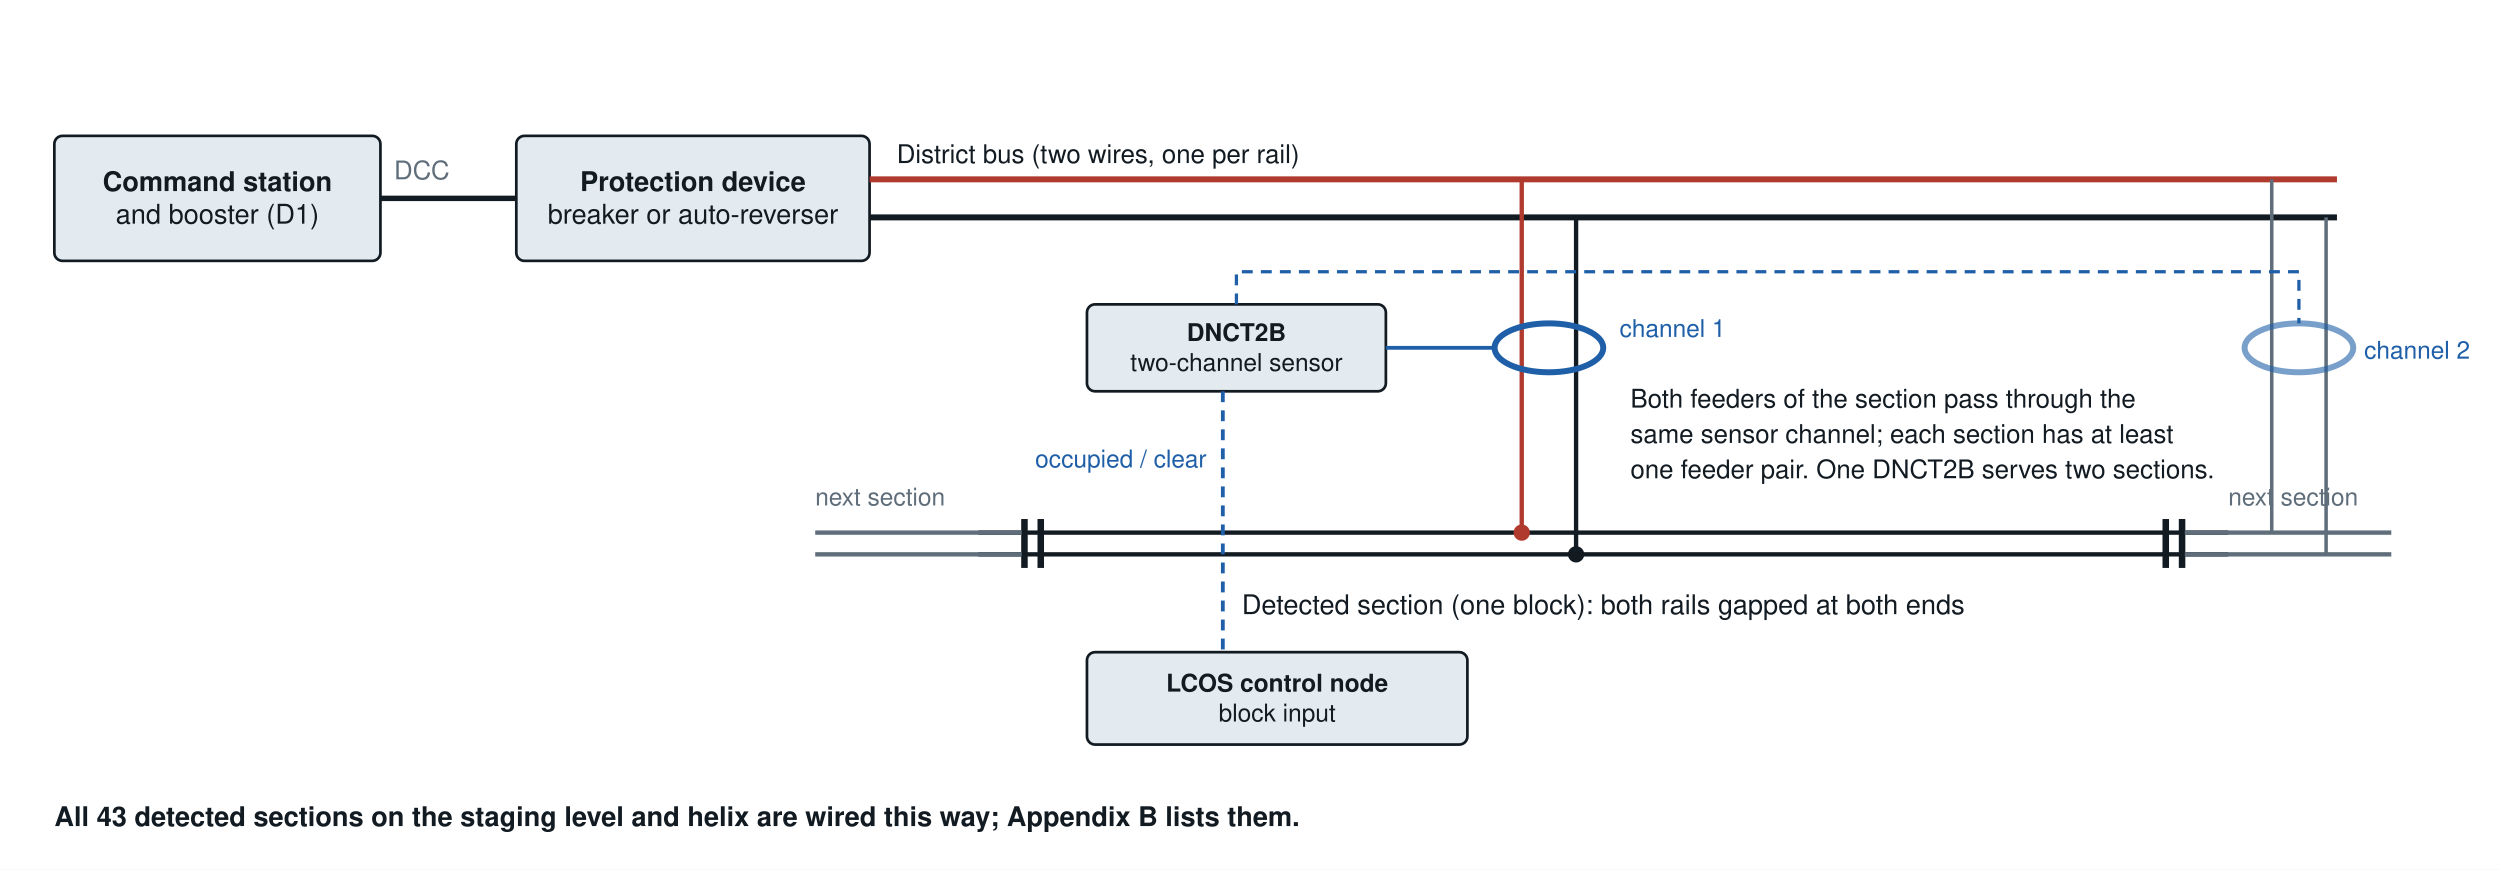
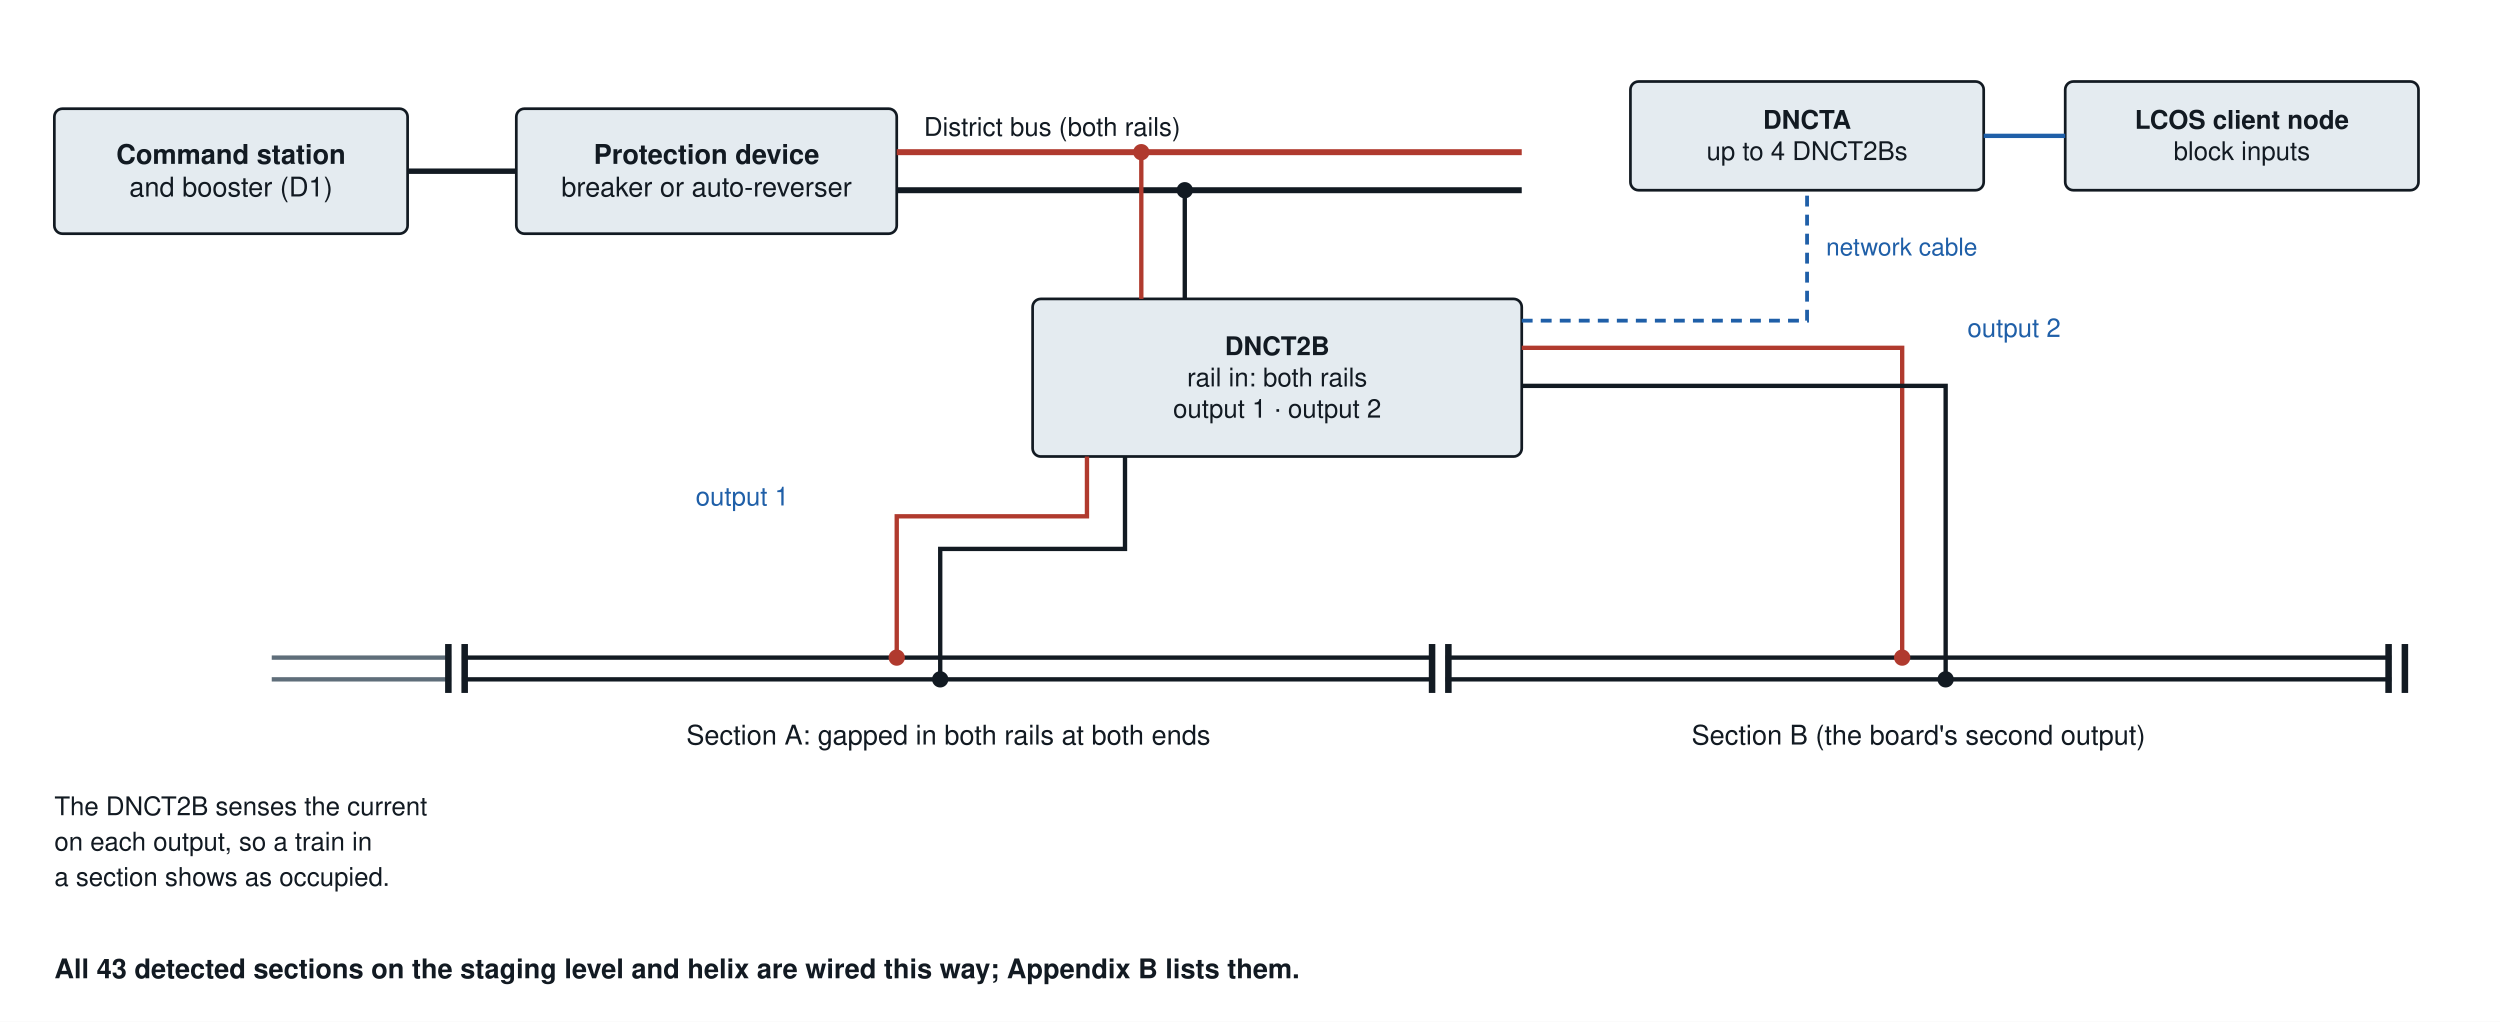
- <svg xmlns="http://www.w3.org/2000/svg" viewBox="0 0 920 320" width="920" height="320" role="img" aria-labelledby="t d" font-family="'Helvetica Neue',Helvetica,Arial,sans-serif">
-   <rect width="920" height="320" fill="#fff" />
-   <rect x="20" y="50" width="120" height="46" rx="3" fill="#e4ebf0" stroke="#121a22" />
-   <text x="80.0" y="70.3" font-size="10" text-anchor="middle" font-weight="bold" fill="#121a22">Command station</text>
-   <text x="80.0" y="82.3" font-size="10" text-anchor="middle" fill="#121a22">and booster (D1)</text>
-   <rect x="190" y="50" width="130" height="46" rx="3" fill="#e4ebf0" stroke="#121a22" />
-   <text x="255.0" y="70.3" font-size="10" text-anchor="middle" font-weight="bold" fill="#121a22">Protection device</text>
-   <text x="255.0" y="82.3" font-size="10" text-anchor="middle" fill="#121a22">breaker or auto-reverser</text>
-   <path d="M140,73 L190,73" fill="none" stroke="#121a22" stroke-width="2" />
-   <text x="145" y="66" font-size="9.5" fill="#5f6e7a" text-anchor="start" font-weight="normal">DCC</text>
-   <path d="M320,66 L860,66" fill="none" stroke="#b03a2e" stroke-width="2.2" />
-   <path d="M320,80 L860,80" fill="none" stroke="#121a22" stroke-width="2.2" />
-   <text x="330" y="60" font-size="9.5" fill="#121a22" text-anchor="start" font-weight="normal">District bus (two wires, one per rail)</text>
-   <path d="M360,196 L820,196 M360,204 L820,204" stroke="#121a22" stroke-width="1.6" />
-   <path d="M377,191 L377,209 M383,191 L383,209" stroke="#121a22" stroke-width="2.4" />
-   <path d="M797,191 L797,209 M803,191 L803,209" stroke="#121a22" stroke-width="2.4" />
-   <text x="590" y="226" font-size="10" fill="#121a22" text-anchor="middle" font-weight="normal">Detected section (one block): both rails gapped at both ends</text>
-   <path d="M300,196 L376,196 M300,204 L376,204" stroke="#5f6e7a" stroke-width="1.6" />
-   <path d="M804,196 L880,196 M804,204 L880,204" stroke="#5f6e7a" stroke-width="1.6" />
-   <text x="300" y="186" font-size="9" fill="#5f6e7a" text-anchor="start" font-weight="normal">next section</text>
-   <text x="820" y="186" font-size="9" fill="#5f6e7a" text-anchor="start" font-weight="normal">next section</text>
-   <path d="M560,66 L560,196" fill="none" stroke="#b03a2e" stroke-width="1.6" />
-   <path d="M580,80 L580,204" fill="none" stroke="#121a22" stroke-width="1.6" />
-   <circle cx="560" cy="196" r="3" fill="#b03a2e" />
-   <circle cx="580" cy="204" r="3" fill="#121a22" />
-   <ellipse cx="570" cy="128" rx="20" ry="9" fill="none" stroke="#1f5fa8" stroke-width="2.2" />
-   <text x="596" y="124" font-size="9" fill="#1f5fa8" text-anchor="start" font-weight="normal">channel 1</text>
-   <path d="M836,66 L836,196" fill="none" stroke="#5f6e7a" stroke-width="1.3" />
-   <path d="M856,80 L856,204" fill="none" stroke="#5f6e7a" stroke-width="1.3" />
-   <ellipse cx="846" cy="128" rx="20" ry="9" fill="none" stroke="#1f5fa8" stroke-width="2.2" opacity="0.6" />
-   <text x="870" y="132" font-size="9" fill="#1f5fa8" text-anchor="start" font-weight="normal">channel 2</text>
-   <rect x="400" y="112" width="110" height="32" rx="3" fill="#e4ebf0" stroke="#121a22" />
-   <text x="455.0" y="125.5" font-size="9" text-anchor="middle" font-weight="bold" fill="#121a22">DNCT2B</text>
-   <text x="455.0" y="136.5" font-size="9" text-anchor="middle" fill="#121a22">two-channel sensor</text>
-   <path d="M510,128 L550,128" fill="none" stroke="#1f5fa8" stroke-width="1.4" />
-   <path d="M455,112 L455,100 L846,100 L846,119" fill="none" stroke="#1f5fa8" stroke-width="1.2" stroke-dasharray="4 3" />
-   <rect x="400" y="240" width="140" height="34" rx="3" fill="#e4ebf0" stroke="#121a22" />
-   <text x="470.0" y="254.5" font-size="9" text-anchor="middle" font-weight="bold" fill="#121a22">LCOS control node</text>
-   <text x="470.0" y="265.5" font-size="9" text-anchor="middle" fill="#121a22">block input</text>
-   <path d="M450,144 L450,240" fill="none" stroke="#1f5fa8" stroke-width="1.4" stroke-dasharray="4 3" />
-   <text x="444" y="172" font-size="9" fill="#1f5fa8" text-anchor="end" font-weight="normal">occupied / clear</text>
-   <text x="600" y="150" font-size="9.5" fill="#121a22" text-anchor="start" font-weight="normal">Both feeders of the section pass through the</text>
-   <text x="600" y="163" font-size="9.5" fill="#121a22" text-anchor="start" font-weight="normal">same sensor channel; each section has at least</text>
-   <text x="600" y="176" font-size="9.5" fill="#121a22" text-anchor="start" font-weight="normal">one feeder pair. One DNCT2B serves two sections.</text>
-   <text x="20" y="304" font-size="10" fill="#121a22" text-anchor="start" font-weight="bold">All 43 detected sections on the staging level and helix are wired this way; Appendix B lists them.</text>
+ <svg xmlns="http://www.w3.org/2000/svg" viewBox="0 0 920 376" width="920" height="376" role="img" aria-labelledby="t d" font-family="'Helvetica Neue',Helvetica,Arial,sans-serif">
+   <rect width="920" height="376" fill="#fff" />
+   <rect x="20" y="40" width="130" height="46" rx="3" fill="#e4ebf0" stroke="#121a22" />
+   <text x="85.0" y="60.3" font-size="10" text-anchor="middle" font-weight="bold" fill="#121a22">Command station</text>
+   <text x="85.0" y="72.3" font-size="10" text-anchor="middle" fill="#121a22">and booster (D1)</text>
+   <rect x="190" y="40" width="140" height="46" rx="3" fill="#e4ebf0" stroke="#121a22" />
+   <text x="260.0" y="60.3" font-size="10" text-anchor="middle" font-weight="bold" fill="#121a22">Protection device</text>
+   <text x="260.0" y="72.3" font-size="10" text-anchor="middle" fill="#121a22">breaker or auto-reverser</text>
+   <path d="M150,63 L190,63" fill="none" stroke="#121a22" stroke-width="2" />
+   <path d="M330,56 L560,56" fill="none" stroke="#b03a2e" stroke-width="2.2" />
+   <path d="M330,70 L560,70" fill="none" stroke="#121a22" stroke-width="2.2" />
+   <text x="340" y="50" font-size="9.5" fill="#121a22" text-anchor="start" font-weight="normal">District bus (both rails)</text>
+   <rect x="380" y="110" width="180" height="58" rx="3" fill="#e4ebf0" stroke="#121a22" />
+   <text x="470.0" y="130.7" font-size="9.5" text-anchor="middle" font-weight="bold" fill="#121a22">DNCT2B</text>
+   <text x="470.0" y="142.2" font-size="9.5" text-anchor="middle" fill="#121a22">rail in: both rails</text>
+   <text x="470.0" y="153.7" font-size="9.5" text-anchor="middle" fill="#121a22">output 1 · output 2</text>
+   <path d="M420,56 L420,110" fill="none" stroke="#b03a2e" stroke-width="1.6" />
+   <path d="M436,70 L436,110" fill="none" stroke="#121a22" stroke-width="1.6" />
+   <circle cx="420" cy="56" r="3" fill="#b03a2e" />
+   <circle cx="436" cy="70" r="3" fill="#121a22" />
+   <path d="M170,242 L528,242 M170,250 L528,250" stroke="#121a22" stroke-width="1.6" />
+   <path d="M532,242 L880,242 M532,250 L880,250" stroke="#121a22" stroke-width="1.6" />
+   <path d="M100,242 L166,242 M100,250 L166,250" stroke="#5f6e7a" stroke-width="1.6" />
+   <path d="M165,237 L165,255 M171,237 L171,255" stroke="#121a22" stroke-width="2.4" />
+   <path d="M527,237 L527,255 M533,237 L533,255" stroke="#121a22" stroke-width="2.4" />
+   <path d="M879,237 L879,255 M885,237 L885,255" stroke="#121a22" stroke-width="2.4" />
+   <path d="M400,168 L400,190 L330,190 L330,242" fill="none" stroke="#b03a2e" stroke-width="1.6" />
+   <path d="M414,168 L414,202 L346,202 L346,250" fill="none" stroke="#121a22" stroke-width="1.6" />
+   <path d="M560,128 L700,128 L700,242" fill="none" stroke="#b03a2e" stroke-width="1.6" />
+   <path d="M560,142 L716,142 L716,250" fill="none" stroke="#121a22" stroke-width="1.6" />
+   <circle cx="330" cy="242" r="3" fill="#b03a2e" />
+   <circle cx="346" cy="250" r="3" fill="#121a22" />
+   <circle cx="700" cy="242" r="3" fill="#b03a2e" />
+   <circle cx="716" cy="250" r="3" fill="#121a22" />
+   <text x="256" y="186" font-size="9.5" fill="#1f5fa8" text-anchor="start" font-weight="normal">output 1</text>
+   <text x="724" y="124" font-size="9.5" fill="#1f5fa8" text-anchor="start" font-weight="normal">output 2</text>
+   <text x="349" y="274" font-size="10" fill="#121a22" text-anchor="middle" font-weight="normal">Section A: gapped in both rails at both ends</text>
+   <text x="706" y="274" font-size="10" fill="#121a22" text-anchor="middle" font-weight="normal">Section B (the board's second output)</text>
+   <rect x="600" y="30" width="130" height="40" rx="3" fill="#e4ebf0" stroke="#121a22" />
+   <text x="665.0" y="47.4" font-size="9.5" text-anchor="middle" font-weight="bold" fill="#121a22">DNCTA</text>
+   <text x="665.0" y="58.9" font-size="9.5" text-anchor="middle" fill="#121a22">up to 4 DNCT2Bs</text>
+   <rect x="760" y="30" width="130" height="40" rx="3" fill="#e4ebf0" stroke="#121a22" />
+   <text x="825.0" y="47.4" font-size="9.5" text-anchor="middle" font-weight="bold" fill="#121a22">LCOS client node</text>
+   <text x="825.0" y="58.9" font-size="9.5" text-anchor="middle" fill="#121a22">block inputs</text>
+   <path d="M730,50 L760,50" fill="none" stroke="#1f5fa8" stroke-width="1.6" />
+   <path d="M560,118 L665,118 L665,70" fill="none" stroke="#1f5fa8" stroke-width="1.4" stroke-dasharray="4 3" />
+   <text x="672" y="94" font-size="9" fill="#1f5fa8" text-anchor="start" font-weight="normal">network cable</text>
+   <text x="20" y="300" font-size="9.5" fill="#121a22" text-anchor="start" font-weight="normal">The DNCT2B senses the current</text>
+   <text x="20" y="313" font-size="9.5" fill="#121a22" text-anchor="start" font-weight="normal">on each output, so a train in</text>
+   <text x="20" y="326" font-size="9.5" fill="#121a22" text-anchor="start" font-weight="normal">a section shows as occupied.</text>
+   <text x="20" y="360" font-size="10" fill="#121a22" text-anchor="start" font-weight="bold">All 43 detected sections on the staging level and helix are wired this way; Appendix B lists them.</text>
</svg>
